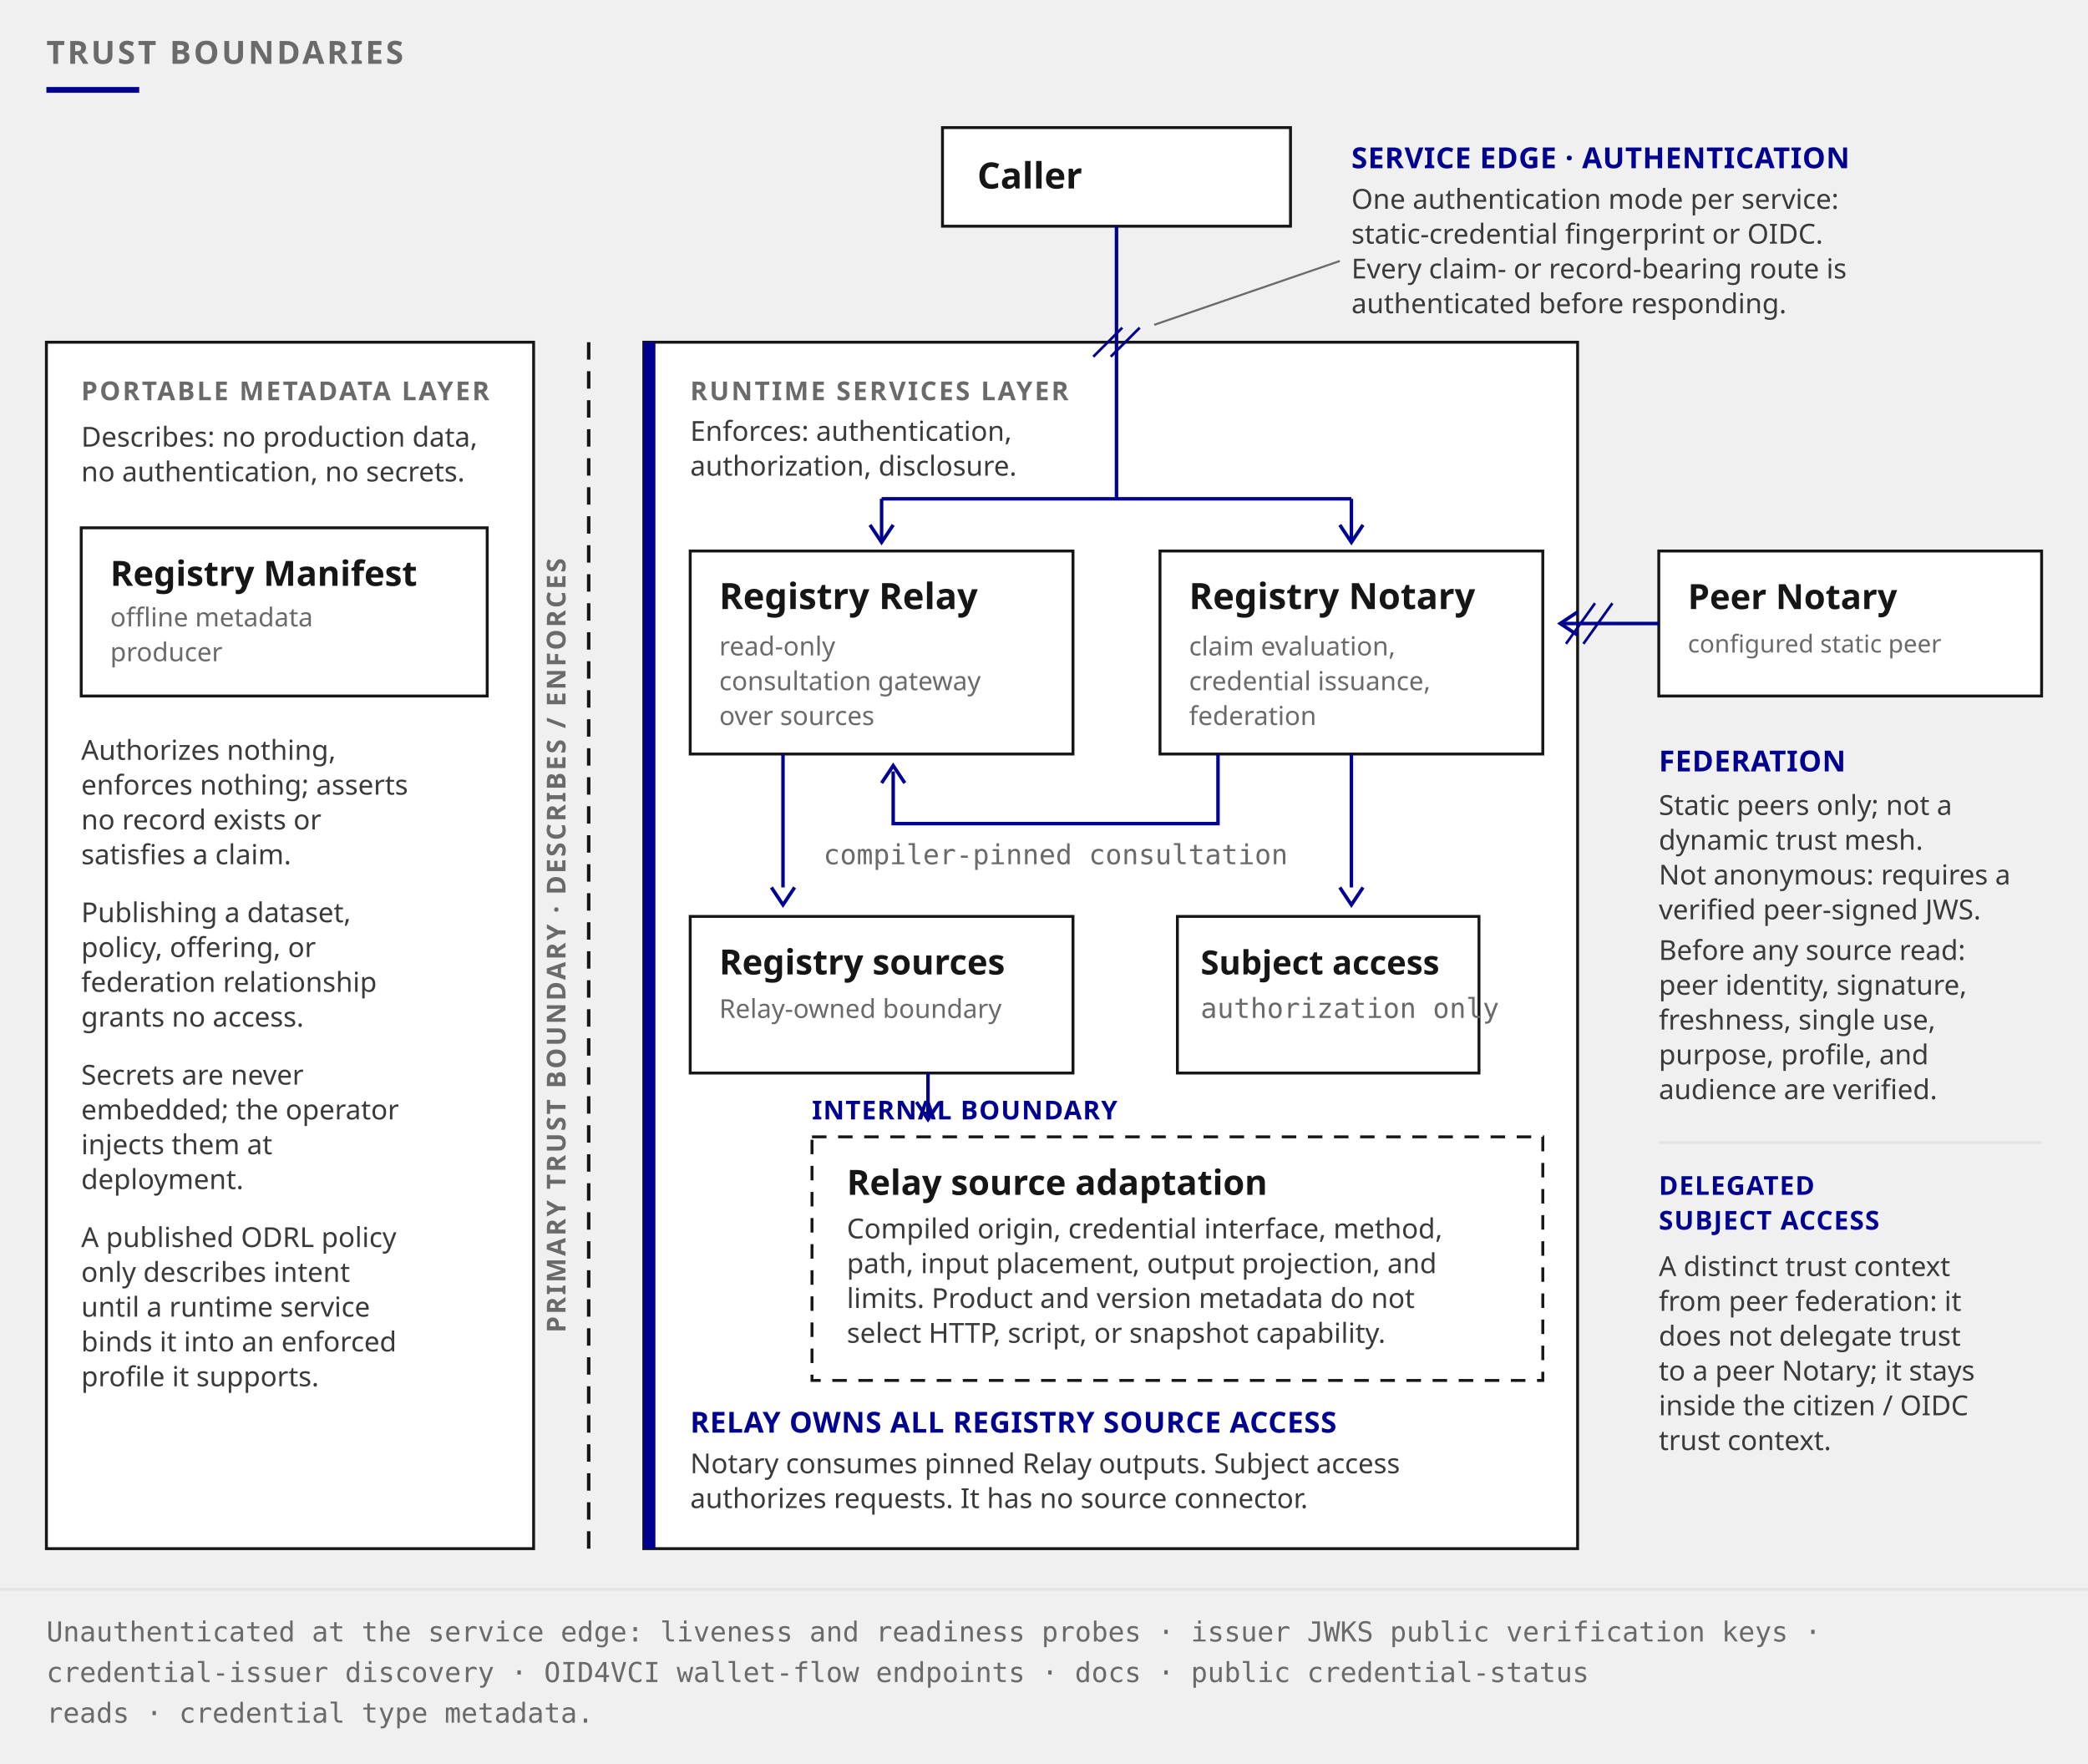
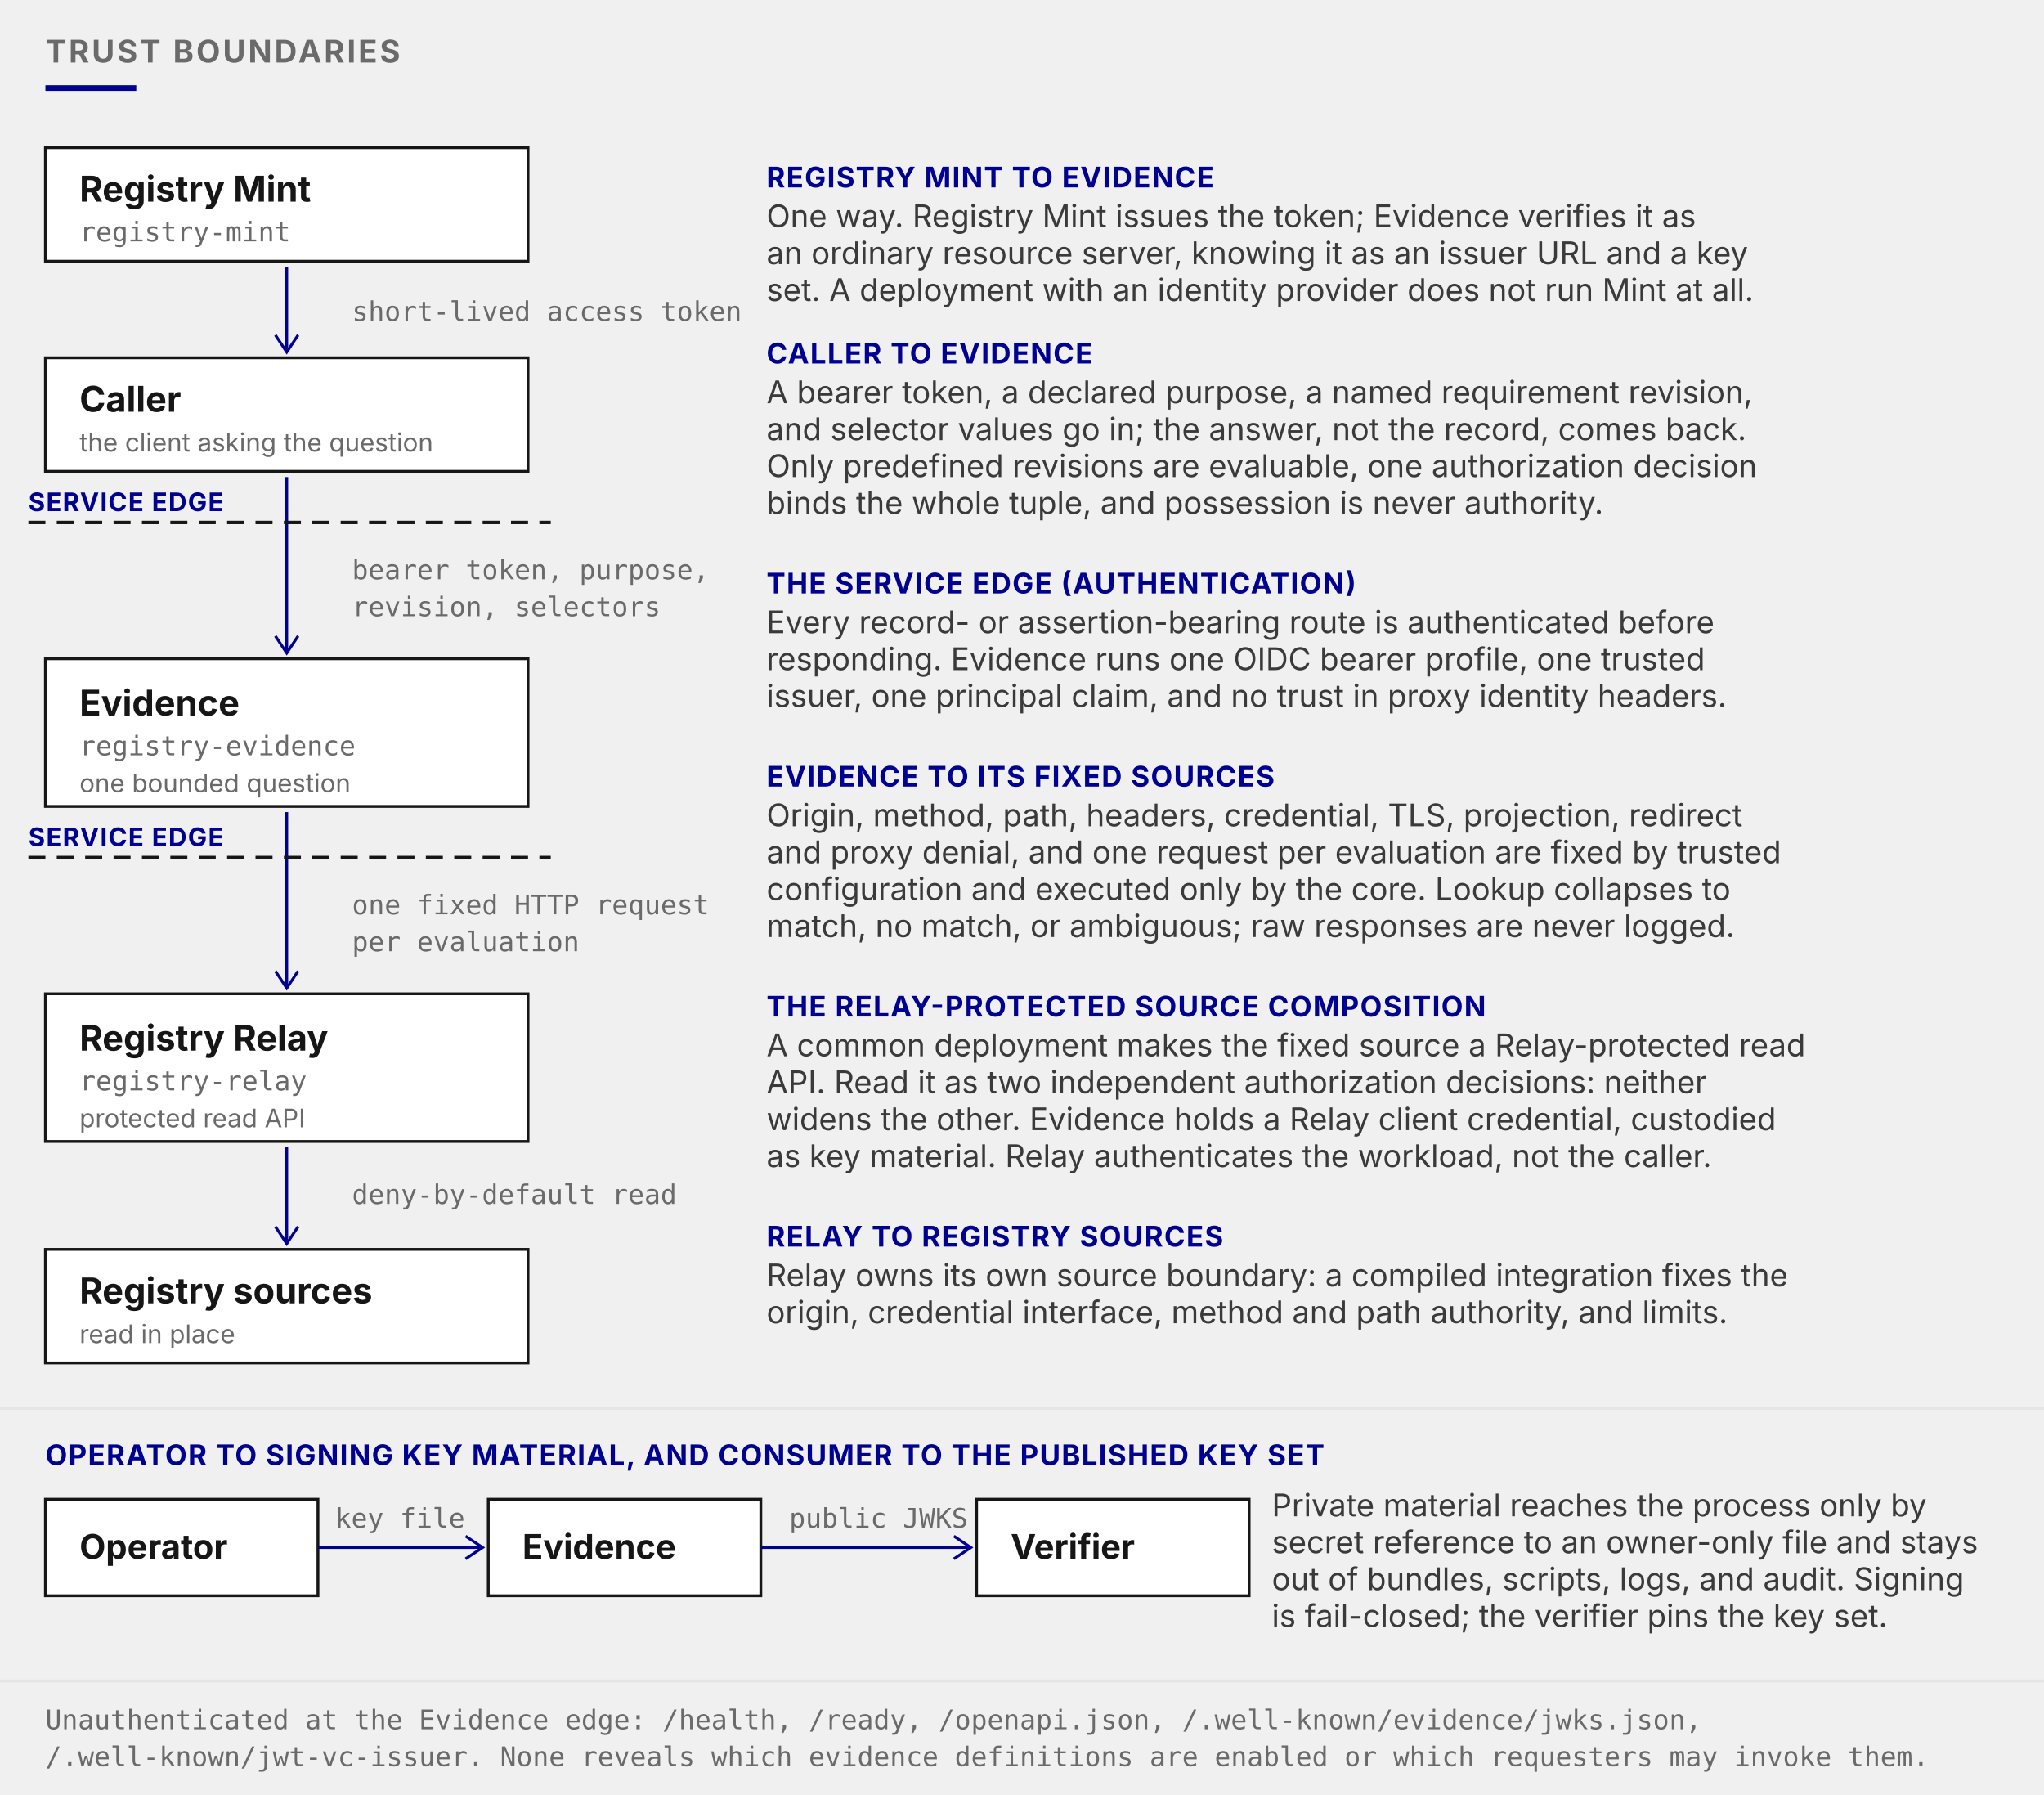
- <svg xmlns="http://www.w3.org/2000/svg" viewBox="0 0 720 608" role="img" aria-labelledby="rtb-title rtb-desc" font-family="'Public Sans', system-ui, -apple-system, BlinkMacSystemFont, sans-serif" text-rendering="geometricPrecision">
-   <style>
-     .k    { font: 700 11px 'Public Sans', system-ui, sans-serif; fill: #6a6a6a; letter-spacing: 0.08em; }
-     .pk   { font: 700 9px 'Public Sans', system-ui, sans-serif; fill: #6a6a6a; letter-spacing: 0.08em; }
-     .h    { font: 700 12.5px 'Public Sans', system-ui, sans-serif; fill: #161616; }
-     .hs   { font: 700 12px 'Public Sans', system-ui, sans-serif; fill: #161616; }
-     .hx   { font: 700 11.5px 'Public Sans', system-ui, sans-serif; fill: #161616; }
-     .b    { font: 400 9.5px 'Public Sans', system-ui, sans-serif; fill: #3a3a3a; }
-     .bm   { font: 400 9px 'Public Sans', system-ui, sans-serif; fill: #6a6a6a; }
-     .bxs  { font: 400 8.5px 'Public Sans', system-ui, sans-serif; fill: #6a6a6a; }
-     .bl   { font: 700 10px 'Public Sans', system-ui, sans-serif; fill: #000091; letter-spacing: 0.02em; }
-     .bls  { font: 700 9px 'Public Sans', system-ui, sans-serif; fill: #000091; letter-spacing: 0.04em; }
-     .m    { font: 400 9.5px 'IBM Plex Mono', ui-monospace, monospace; fill: #6a6a6a; }
-     .rot  { font: 700 9px 'Public Sans', system-ui, sans-serif; fill: #6a6a6a; letter-spacing: 0.08em; }
-     .foot { font: 400 9.5px 'IBM Plex Mono', ui-monospace, monospace; fill: #6a6a6a; }
-   </style>
-   <text x="16" y="22" class="k">TRUST BOUNDARIES</text>
+ <svg xmlns="http://www.w3.org/2000/svg" viewBox="0 0 720 632" role="img" font-family="'Public Sans', system-ui, -apple-system, BlinkMacSystemFont, sans-serif" text-rendering="geometricPrecision">
+   <text x="16" y="22" fill="#6a6a6a" font-size="11" font-weight="700" letter-spacing="0.08em">TRUST BOUNDARIES</text>
  <rect x="16" y="30" width="32" height="2" fill="#000091" />
-   <rect x="325" y="44" width="120" height="34" fill="#ffffff" stroke="#161616" stroke-width="1" />
-   <text x="337" y="65" class="h">Caller</text>
-   <text x="466" y="58" class="bl">SERVICE EDGE · AUTHENTICATION</text>
-   <text x="466" y="72" class="b">One authentication mode per service:</text>
-   <text x="466" y="84" class="b">static-credential fingerprint or OIDC.</text>
-   <text x="466" y="96" class="b">Every claim- or record-bearing route is</text>
-   <text x="466" y="108" class="b">authenticated before responding.</text>
-   <line x1="462" y1="90" x2="398" y2="112" stroke="#6a6a6a" stroke-width="0.7" />
-   <rect x="16" y="118" width="168" height="416" fill="#ffffff" stroke="#161616" stroke-width="1" />
-   <text x="28" y="138" class="pk">PORTABLE METADATA LAYER</text>
-   <text x="28" y="154" class="b">Describes: no production data,</text>
-   <text x="28" y="166" class="b">no authentication, no secrets.</text>
-   <rect x="28" y="182" width="140" height="58" fill="#ffffff" stroke="#161616" stroke-width="1" />
-   <text x="38" y="202" class="hs">Registry Manifest</text>
-   <text x="38" y="216" class="bm">offline metadata</text>
-   <text x="38" y="228" class="bm">producer</text>
-   <text x="28" y="262" class="b">Authorizes nothing,</text>
-   <text x="28" y="274" class="b">enforces nothing; asserts</text>
-   <text x="28" y="286" class="b">no record exists or</text>
-   <text x="28" y="298" class="b">satisfies a claim.</text>
-   <text x="28" y="318" class="b">Publishing a dataset,</text>
-   <text x="28" y="330" class="b">policy, offering, or</text>
-   <text x="28" y="342" class="b">federation relationship</text>
-   <text x="28" y="354" class="b">grants no access.</text>
-   <text x="28" y="374" class="b">Secrets are never</text>
-   <text x="28" y="386" class="b">embedded; the operator</text>
-   <text x="28" y="398" class="b">injects them at</text>
-   <text x="28" y="410" class="b">deployment.</text>
-   <text x="28" y="430" class="b">A published ODRL policy</text>
-   <text x="28" y="442" class="b">only describes intent</text>
-   <text x="28" y="454" class="b">until a runtime service</text>
-   <text x="28" y="466" class="b">binds it into an enforced</text>
-   <text x="28" y="478" class="b">profile it supports.</text>
-   <line x1="203" y1="118" x2="203" y2="534" stroke="#161616" stroke-width="1.2" stroke-dasharray="6 4" />
-   <text class="rot" transform="rotate(-90 195 326)" x="195" y="326" text-anchor="middle">PRIMARY TRUST BOUNDARY · DESCRIBES / ENFORCES</text>
-   <rect x="222" y="118" width="322" height="416" fill="#ffffff" stroke="#161616" stroke-width="1" />
-   <rect x="222" y="118" width="4" height="416" fill="#000091" />
-   <text x="238" y="138" class="pk">RUNTIME SERVICES LAYER</text>
-   <text x="238" y="152" class="b">Enforces: authentication,</text>
-   <text x="238" y="164" class="b">authorization, disclosure.</text>
-   <rect x="238" y="190" width="132" height="70" fill="#ffffff" stroke="#161616" stroke-width="1" />
-   <text x="248" y="210" class="h">Registry Relay</text>
-   <text x="248" y="226" class="bm">read-only</text>
-   <text x="248" y="238" class="bm">consultation gateway</text>
-   <text x="248" y="250" class="bm">over sources</text>
-   <rect x="400" y="190" width="132" height="70" fill="#ffffff" stroke="#161616" stroke-width="1" />
-   <text x="410" y="210" class="h">Registry Notary</text>
-   <text x="410" y="226" class="bm">claim evaluation,</text>
-   <text x="410" y="238" class="bm">credential issuance,</text>
-   <text x="410" y="250" class="bm">federation</text>
-   <g stroke="#000091" stroke-width="1.2" fill="none">
-     <line x1="385" y1="78" x2="385" y2="172" />
-     <line x1="304" y1="172" x2="466" y2="172" />
-     <line x1="304" y1="172" x2="304" y2="186" />
-     <line x1="466" y1="172" x2="466" y2="186" />
-     <polyline points="300,181 304,187 308,181" />
-     <polyline points="462,181 466,187 470,181" />
+   <g fill="#ffffff" stroke="#161616" stroke-width="1">
+     <rect x="16" y="52" width="170" height="40" />
+     <rect x="16" y="126" width="170" height="40" />
+     <rect x="16" y="232" width="170" height="52" />
+     <rect x="16" y="350" width="170" height="52" />
+     <rect x="16" y="440" width="170" height="40" />
  </g>
-   <g stroke="#000091" stroke-width="0.9">
-     <line x1="377" y1="123" x2="387" y2="113" />
-     <line x1="383" y1="123" x2="393" y2="113" />
+   <g fill="#161616" font-size="12.5" font-weight="700">
+     <text x="28" y="71">Registry Mint</text>
+     <text x="28" y="145">Caller</text>
+     <text x="28" y="252">Evidence</text>
+     <text x="28" y="370">Registry Relay</text>
+     <text x="28" y="459">Registry sources</text>
  </g>
-   <g stroke="#000091" stroke-width="1.2" fill="none">
-     <polyline points="420,260 420,284 308,284 308,266" />
-     <polyline points="304,270 308,264 312,270" />
+   <g fill="#6a6a6a" font-size="9.5" font-family="'IBM Plex Mono', ui-monospace, SFMono-Regular, monospace">
+     <text x="28" y="85">registry-mint</text>
+     <text x="28" y="266">registry-evidence</text>
+     <text x="28" y="384">registry-relay</text>
  </g>
-   <text x="364" y="298" class="m" text-anchor="middle">compiler-pinned consultation</text>
-   <g stroke="#000091" stroke-width="1.2" fill="none">
-     <line x1="270" y1="260" x2="270" y2="306" />
-     <polyline points="266,306 270,312 274,306" />
+   <g fill="#6a6a6a" font-size="9">
+     <text x="28" y="159">the client asking the question</text>
+     <text x="28" y="279">one bounded question</text>
+     <text x="28" y="397">protected read API</text>
+     <text x="28" y="473">read in place</text>
  </g>
-   <rect x="238" y="316" width="132" height="54" fill="#ffffff" stroke="#161616" stroke-width="1" />
-   <text x="248" y="336" class="hs">Registry sources</text>
-   <text x="248" y="351" class="bm">Relay-owned boundary</text>
-   <g stroke="#000091" stroke-width="1.2" fill="none">
-     <line x1="466" y1="260" x2="466" y2="306" />
-     <polyline points="462,306 466,312 470,306" />
+   <g stroke="#000091" stroke-width="1" fill="none">
+     <line x1="101" y1="94" x2="101" y2="124" />
+     <polyline points="97,118 101,124 105,118" />
+     <line x1="101" y1="168" x2="101" y2="230" />
+     <polyline points="97,224 101,230 105,224" />
+     <line x1="101" y1="286" x2="101" y2="348" />
+     <polyline points="97,342 101,348 105,342" />
+     <line x1="101" y1="404" x2="101" y2="438" />
+     <polyline points="97,432 101,438 105,432" />
  </g>
-   <rect x="406" y="316" width="104" height="54" fill="#ffffff" stroke="#161616" stroke-width="1" />
-   <text x="414" y="336" class="hx">Subject access</text>
-   <text x="414" y="351" class="m">authorization only</text>
-   <g stroke="#000091" stroke-width="1.2" fill="none">
-     <line x1="320" y1="370" x2="320" y2="386" />
-     <polyline points="316,380 320,386 324,380" />
+   <g stroke="#161616" stroke-width="1.2" stroke-dasharray="6 4">
+     <line x1="10" y1="184" x2="194" y2="184" />
+     <line x1="10" y1="302" x2="194" y2="302" />
  </g>
-   <text x="280" y="386" class="bls">INTERNAL BOUNDARY</text>
-   <rect x="280" y="392" width="252" height="84" fill="#ffffff" stroke="#161616" stroke-width="1" stroke-dasharray="5 4" />
-   <text x="292" y="412" class="hs">Relay source adaptation</text>
-   <text x="292" y="427" class="b">Compiled origin, credential interface, method,</text>
-   <text x="292" y="439" class="b">path, input placement, output projection, and</text>
-   <text x="292" y="451" class="b">limits. Product and version metadata do not</text>
-   <text x="292" y="463" class="b">select HTTP, script, or snapshot capability.</text>
-   <text x="238" y="494" class="bl">RELAY OWNS ALL REGISTRY SOURCE ACCESS</text>
-   <text x="238" y="508" class="b">Notary consumes pinned Relay outputs. Subject access</text>
-   <text x="238" y="520" class="b">authorizes requests. It has no source connector.</text>
-   <rect x="572" y="190" width="132" height="50" fill="#ffffff" stroke="#161616" stroke-width="1" />
-   <text x="582" y="210" class="hs">Peer Notary</text>
-   <text x="582" y="225" class="bxs">configured static peer</text>
-   <g stroke="#000091" stroke-width="1.2" fill="none">
-     <line x1="572" y1="215" x2="538" y2="215" />
-     <polyline points="544,211 538,215 544,219" />
+   <g fill="#000091" font-size="9" font-weight="700" letter-spacing="0.04em">
+     <text x="10" y="180">SERVICE EDGE</text>
+     <text x="10" y="298">SERVICE EDGE</text>
  </g>
-   <g stroke="#000091" stroke-width="0.9">
-     <line x1="540" y1="222" x2="550" y2="208" />
-     <line x1="546" y1="222" x2="556" y2="208" />
+   <g fill="#6a6a6a" font-size="9.5" font-family="'IBM Plex Mono', ui-monospace, SFMono-Regular, monospace">
+     <text x="124" y="113">short-lived access token</text>
+     <text x="124" y="204">bearer token, purpose,</text>
+     <text x="124" y="217">revision, selectors</text>
+     <text x="124" y="322">one fixed HTTP request</text>
+     <text x="124" y="335">per evaluation</text>
+     <text x="124" y="424">deny-by-default read</text>
  </g>
-   <text x="572" y="266" class="bl">FEDERATION</text>
-   <text x="572" y="281" class="b">Static peers only; not a</text>
-   <text x="572" y="293" class="b">dynamic trust mesh.</text>
-   <text x="572" y="305" class="b">Not anonymous: requires a</text>
-   <text x="572" y="317" class="b">verified peer-signed JWS.</text>
-   <text x="572" y="331" class="b">Before any source read:</text>
-   <text x="572" y="343" class="b">peer identity, signature,</text>
-   <text x="572" y="355" class="b">freshness, single use,</text>
-   <text x="572" y="367" class="b">purpose, profile, and</text>
-   <text x="572" y="379" class="b">audience are verified.</text>
-   <line x1="572" y1="394" x2="704" y2="394" stroke="#e5e5e5" stroke-width="1" />
-   <text x="572" y="412" class="bls">DELEGATED</text>
-   <text x="572" y="424" class="bls">SUBJECT ACCESS</text>
-   <text x="572" y="440" class="b">A distinct trust context</text>
-   <text x="572" y="452" class="b">from peer federation: it</text>
-   <text x="572" y="464" class="b">does not delegate trust</text>
-   <text x="572" y="476" class="b">to a peer Notary; it stays</text>
-   <text x="572" y="488" class="b">inside the citizen / OIDC</text>
-   <text x="572" y="500" class="b">trust context.</text>
-   <line x1="0" y1="548" x2="720" y2="548" stroke="#e5e5e5" stroke-width="1" />
-   <text x="16" y="566" class="foot">Unauthenticated at the service edge: liveness and readiness probes · issuer JWKS public verification keys ·</text>
-   <text x="16" y="580" class="foot">credential-issuer discovery · OID4VCI wallet-flow endpoints · docs · public credential-status</text>
-   <text x="16" y="594" class="foot">reads · credential type metadata.</text>
+   <g fill="#000091" font-size="10" font-weight="700" letter-spacing="0.04em">
+     <text x="270" y="66">REGISTRY MINT TO EVIDENCE</text>
+     <text x="270" y="128">CALLER TO EVIDENCE</text>
+     <text x="270" y="209">THE SERVICE EDGE (AUTHENTICATION)</text>
+     <text x="270" y="277">EVIDENCE TO ITS FIXED SOURCES</text>
+     <text x="270" y="358">THE RELAY-PROTECTED SOURCE COMPOSITION</text>
+     <text x="270" y="439">RELAY TO REGISTRY SOURCES</text>
+   </g>
+   <g fill="#3a3a3a" font-size="11">
+     <text x="270" y="80">One way. Registry Mint issues the token; Evidence verifies it as</text>
+     <text x="270" y="93">an ordinary resource server, knowing it as an issuer URL and a key</text>
+     <text x="270" y="106">set. A deployment with an identity provider does not run Mint at all.</text>
+     <text x="270" y="142">A bearer token, a declared purpose, a named requirement revision,</text>
+     <text x="270" y="155">and selector values go in; the answer, not the record, comes back.</text>
+     <text x="270" y="168">Only predefined revisions are evaluable, one authorization decision</text>
+     <text x="270" y="181">binds the whole tuple, and possession is never authority.</text>
+     <text x="270" y="223">Every record- or assertion-bearing route is authenticated before</text>
+     <text x="270" y="236">responding. Evidence runs one OIDC bearer profile, one trusted</text>
+     <text x="270" y="249">issuer, one principal claim, and no trust in proxy identity headers.</text>
+     <text x="270" y="291">Origin, method, path, headers, credential, TLS, projection, redirect</text>
+     <text x="270" y="304">and proxy denial, and one request per evaluation are fixed by trusted</text>
+     <text x="270" y="317">configuration and executed only by the core. Lookup collapses to</text>
+     <text x="270" y="330">match, no match, or ambiguous; raw responses are never logged.</text>
+     <text x="270" y="372">A common deployment makes the fixed source a Relay-protected read</text>
+     <text x="270" y="385">API. Read it as two independent authorization decisions: neither</text>
+     <text x="270" y="398">widens the other. Evidence holds a Relay client credential, custodied</text>
+     <text x="270" y="411">as key material. Relay authenticates the workload, not the caller.</text>
+     <text x="270" y="453">Relay owns its own source boundary: a compiled integration fixes the</text>
+     <text x="270" y="466">origin, credential interface, method and path authority, and limits.</text>
+   </g>
+   <line x1="0" y1="496" x2="720" y2="496" stroke="#e5e5e5" stroke-width="1" />
+   <text x="16" y="516" fill="#000091" font-size="10" font-weight="700" letter-spacing="0.04em">OPERATOR TO SIGNING KEY MATERIAL, AND CONSUMER TO THE PUBLISHED KEY SET</text>
+   <g fill="#ffffff" stroke="#161616" stroke-width="1">
+     <rect x="16" y="528" width="96" height="34" />
+     <rect x="172" y="528" width="96" height="34" />
+     <rect x="344" y="528" width="96" height="34" />
+   </g>
+   <g fill="#161616" font-size="12" font-weight="700">
+     <text x="28" y="549">Operator</text>
+     <text x="184" y="549">Evidence</text>
+     <text x="356" y="549">Verifier</text>
+   </g>
+   <g stroke="#000091" stroke-width="1" fill="none">
+     <line x1="112" y1="545" x2="170" y2="545" />
+     <polyline points="164,541 170,545 164,549" />
+     <line x1="268" y1="545" x2="342" y2="545" />
+     <polyline points="336,541 342,545 336,549" />
+   </g>
+   <g fill="#6a6a6a" font-size="9.5" font-family="'IBM Plex Mono', ui-monospace, SFMono-Regular, monospace">
+     <text x="118" y="538">key file</text>
+     <text x="278" y="538">public JWKS</text>
+   </g>
+   <g fill="#3a3a3a" font-size="11">
+     <text x="448" y="534">Private material reaches the process only by</text>
+     <text x="448" y="547">secret reference to an owner-only file and stays</text>
+     <text x="448" y="560">out of bundles, scripts, logs, and audit. Signing</text>
+     <text x="448" y="573">is fail-closed; the verifier pins the key set.</text>
+   </g>
+   <line x1="0" y1="592" x2="720" y2="592" stroke="#e5e5e5" stroke-width="1" />
+   <g fill="#6a6a6a" font-size="9.5" font-family="'IBM Plex Mono', ui-monospace, SFMono-Regular, monospace">
+     <text x="16" y="609">Unauthenticated at the Evidence edge: /health, /ready, /openapi.json, /.well-known/evidence/jwks.json,</text>
+     <text x="16" y="622">/.well-known/jwt-vc-issuer. None reveals which evidence definitions are enabled or which requesters may invoke them.</text>
+   </g>
</svg>
